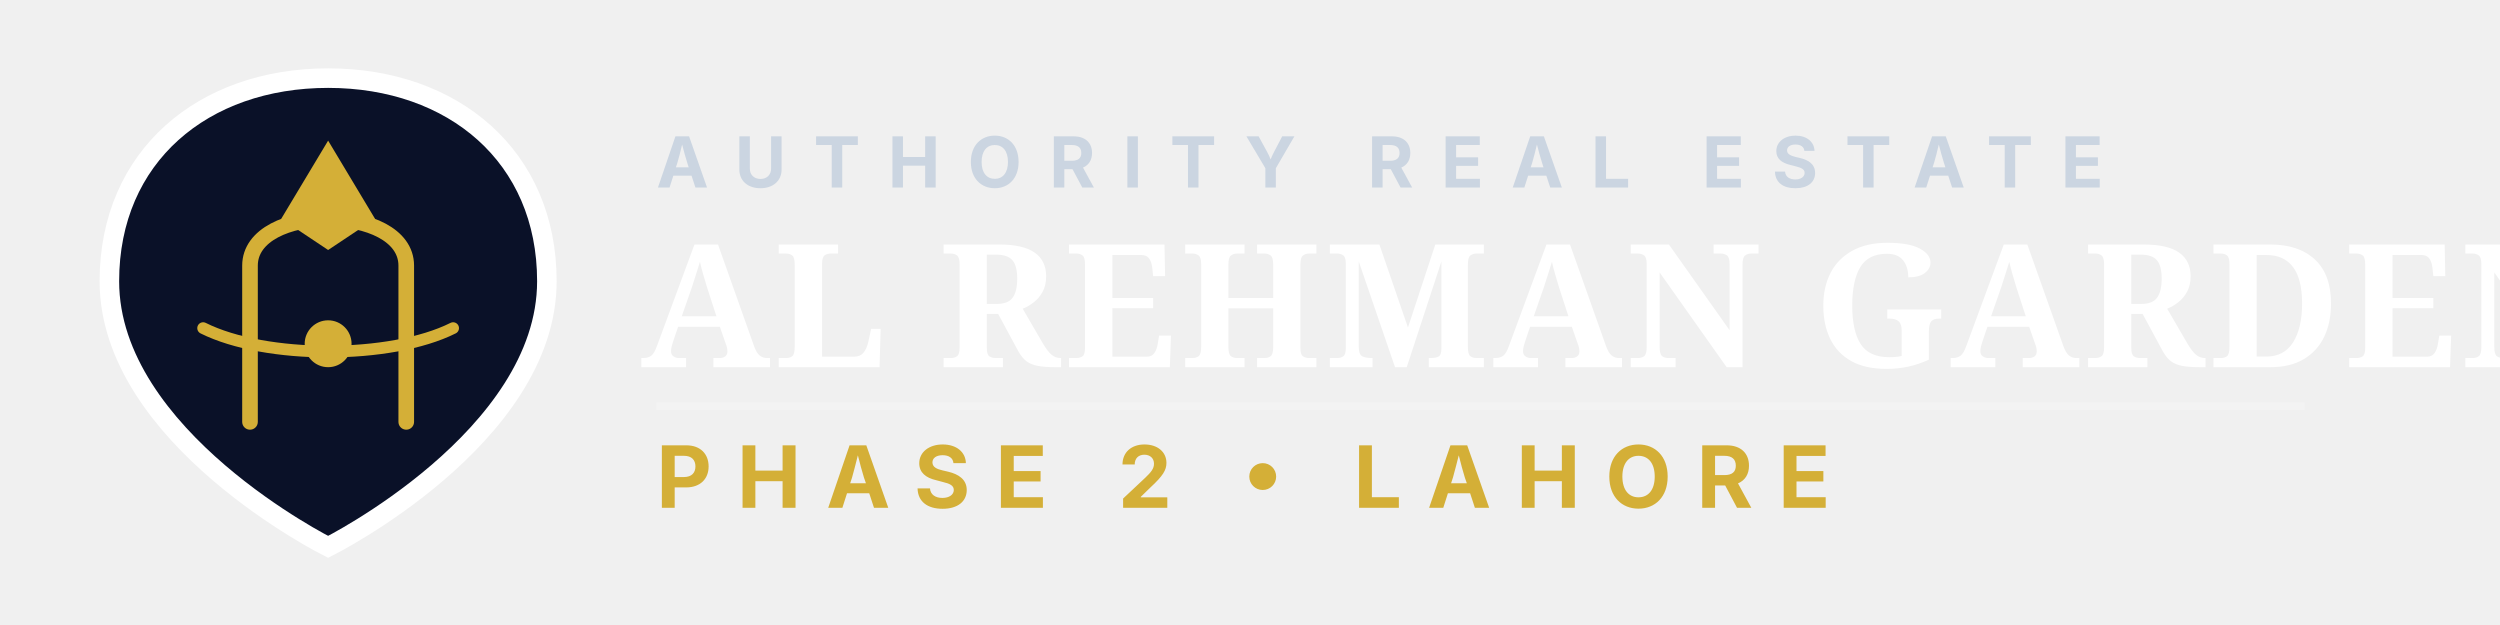
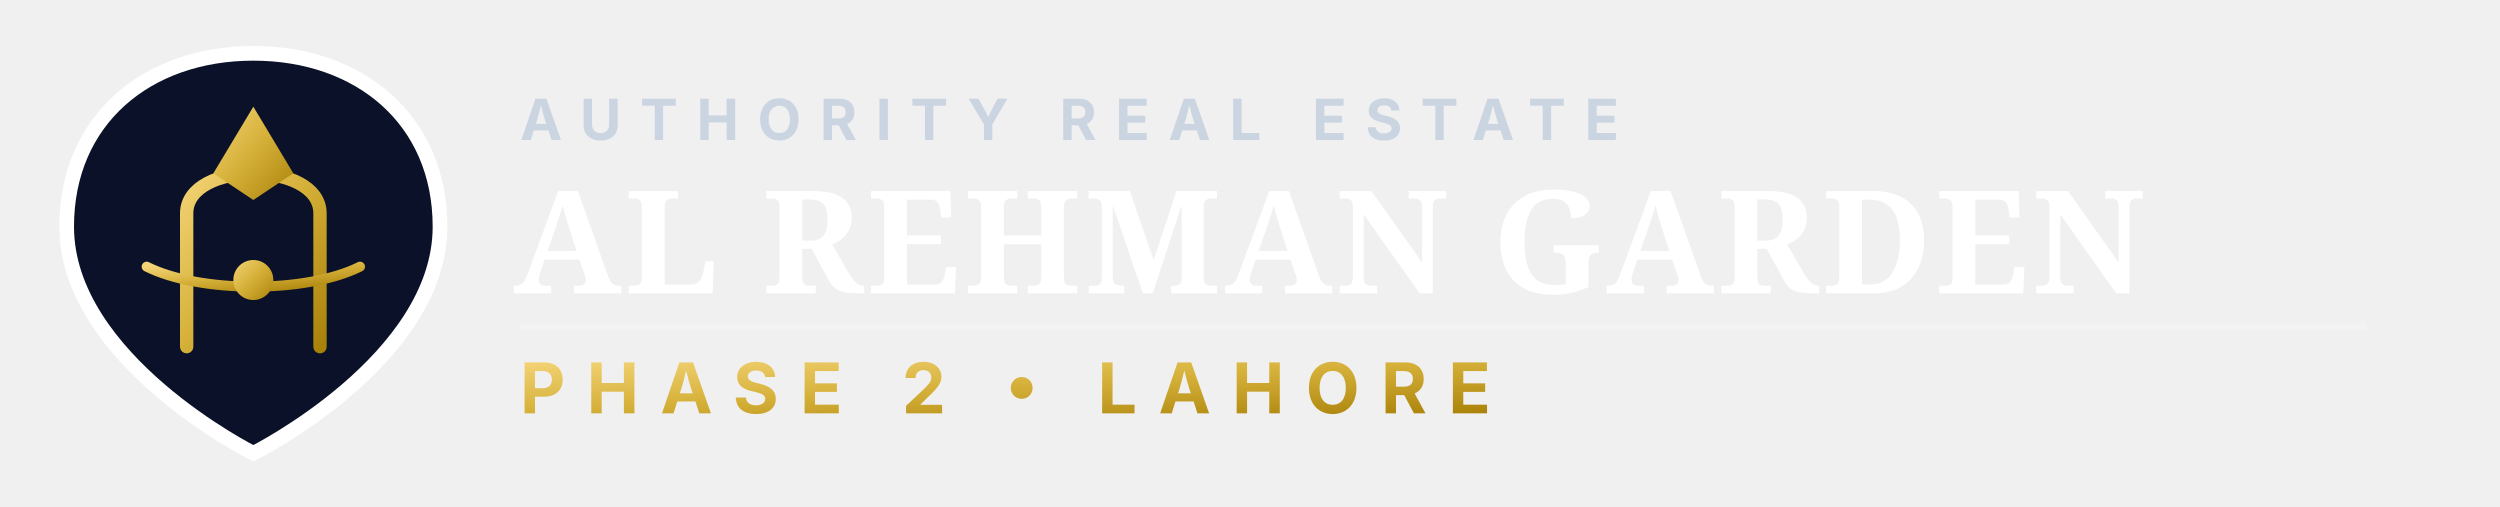
- <svg xmlns="http://www.w3.org/2000/svg" viewBox="0 0 320 80" fill="none">
-   <g transform="translate(10, 8)">
-     <path d="M32 2 C48 2 60 12 60 28 C60 48 32 62 32 62 C32 62 4 48 4 28 C4 12 16 2 32 2 Z" fill="#0A1128" stroke="#FFFFFF" stroke-width="2.5" />
-     <path d="M22 46 L22 26 C22 18 42 18 42 26 L42 46" stroke="#D4AF37" stroke-width="2" stroke-linecap="round" fill="none" />
-     <path d="M32 10 L38 20 L32 24 L26 20 Z" fill="#D4AF37" />
-     <path d="M16 34 C24 38 40 38 48 34" stroke="#D4AF37" stroke-width="1.5" stroke-linecap="round" fill="none" />
-     <circle cx="32" cy="36" r="3" fill="#D4AF37" />
+ <svg xmlns="http://www.w3.org/2000/svg" viewBox="0 0 375 76" fill="none">
+   <defs>
+     <linearGradient id="goldGradWhite" x1="0%" y1="0%" x2="100%" y2="100%">
+       <stop offset="0%" stop-color="#F3D375" />
+       <stop offset="50%" stop-color="#D4AF37" />
+       <stop offset="100%" stop-color="#AA820A" />
+     </linearGradient>
+   </defs>
+   <g transform="translate(6, 6)">
+     <path d="M32 2 C48 2 60 12 60 28 C60 48 32 62 32 62 C32 62 4 48 4 28 C4 12 16 2 32 2 Z" fill="#0A1128" stroke="#FFFFFF" stroke-width="2.2" />
+     <path d="M22 46 L22 26 C22 18 42 18 42 26 L42 46" stroke="url(#goldGradWhite)" stroke-width="2" stroke-linecap="round" fill="none" />
+     <path d="M32 10 L38 20 L32 24 L26 20 Z" fill="url(#goldGradWhite)" />
+     <path d="M16 34 C24 38 40 38 48 34" stroke="url(#goldGradWhite)" stroke-width="1.5" stroke-linecap="round" fill="none" />
+     <circle cx="32" cy="36" r="3" fill="url(#goldGradWhite)" />
  </g>
-   <text x="84" y="24" font-family="'Plus Jakarta Sans', system-ui, -apple-system, sans-serif" font-size="9" font-weight="700" fill="#CBD5E1" letter-spacing="3.5">AUTHORITY REAL ESTATE</text>
-   <text x="82" y="47" font-family="'Playfair Display', Georgia, serif" font-size="22" font-weight="800" fill="#FFFFFF" letter-spacing="0.5">AL REHMAN GARDEN</text>
-   <text x="84" y="65" font-family="'Plus Jakarta Sans', system-ui, -apple-system, sans-serif" font-size="11" font-weight="700" fill="#D4AF37" letter-spacing="3.2">PHASE 2 • LAHORE</text>
-   <line x1="84" y1="52" x2="295" y2="52" stroke="rgba(255,255,255,0.2)" stroke-width="1" />
+   <text x="78" y="21" font-family="'Plus Jakarta Sans', system-ui, -apple-system, sans-serif" font-size="8.5" font-weight="700" fill="#CBD5E1" letter-spacing="2.8">AUTHORITY REAL ESTATE</text>
+   <text x="77" y="44" font-family="'Playfair Display', Georgia, serif" font-size="21.5" font-weight="800" fill="#FFFFFF" letter-spacing="0.5">AL REHMAN GARDEN</text>
+   <text x="78" y="62" font-family="'Plus Jakarta Sans', system-ui, -apple-system, sans-serif" font-size="10.5" font-weight="700" fill="url(#goldGradWhite)" letter-spacing="3.2">PHASE 2 • LAHORE</text>
+   <line x1="78" y1="49" x2="355" y2="49" stroke="rgba(255,255,255,0.2)" stroke-width="1" />
</svg>
